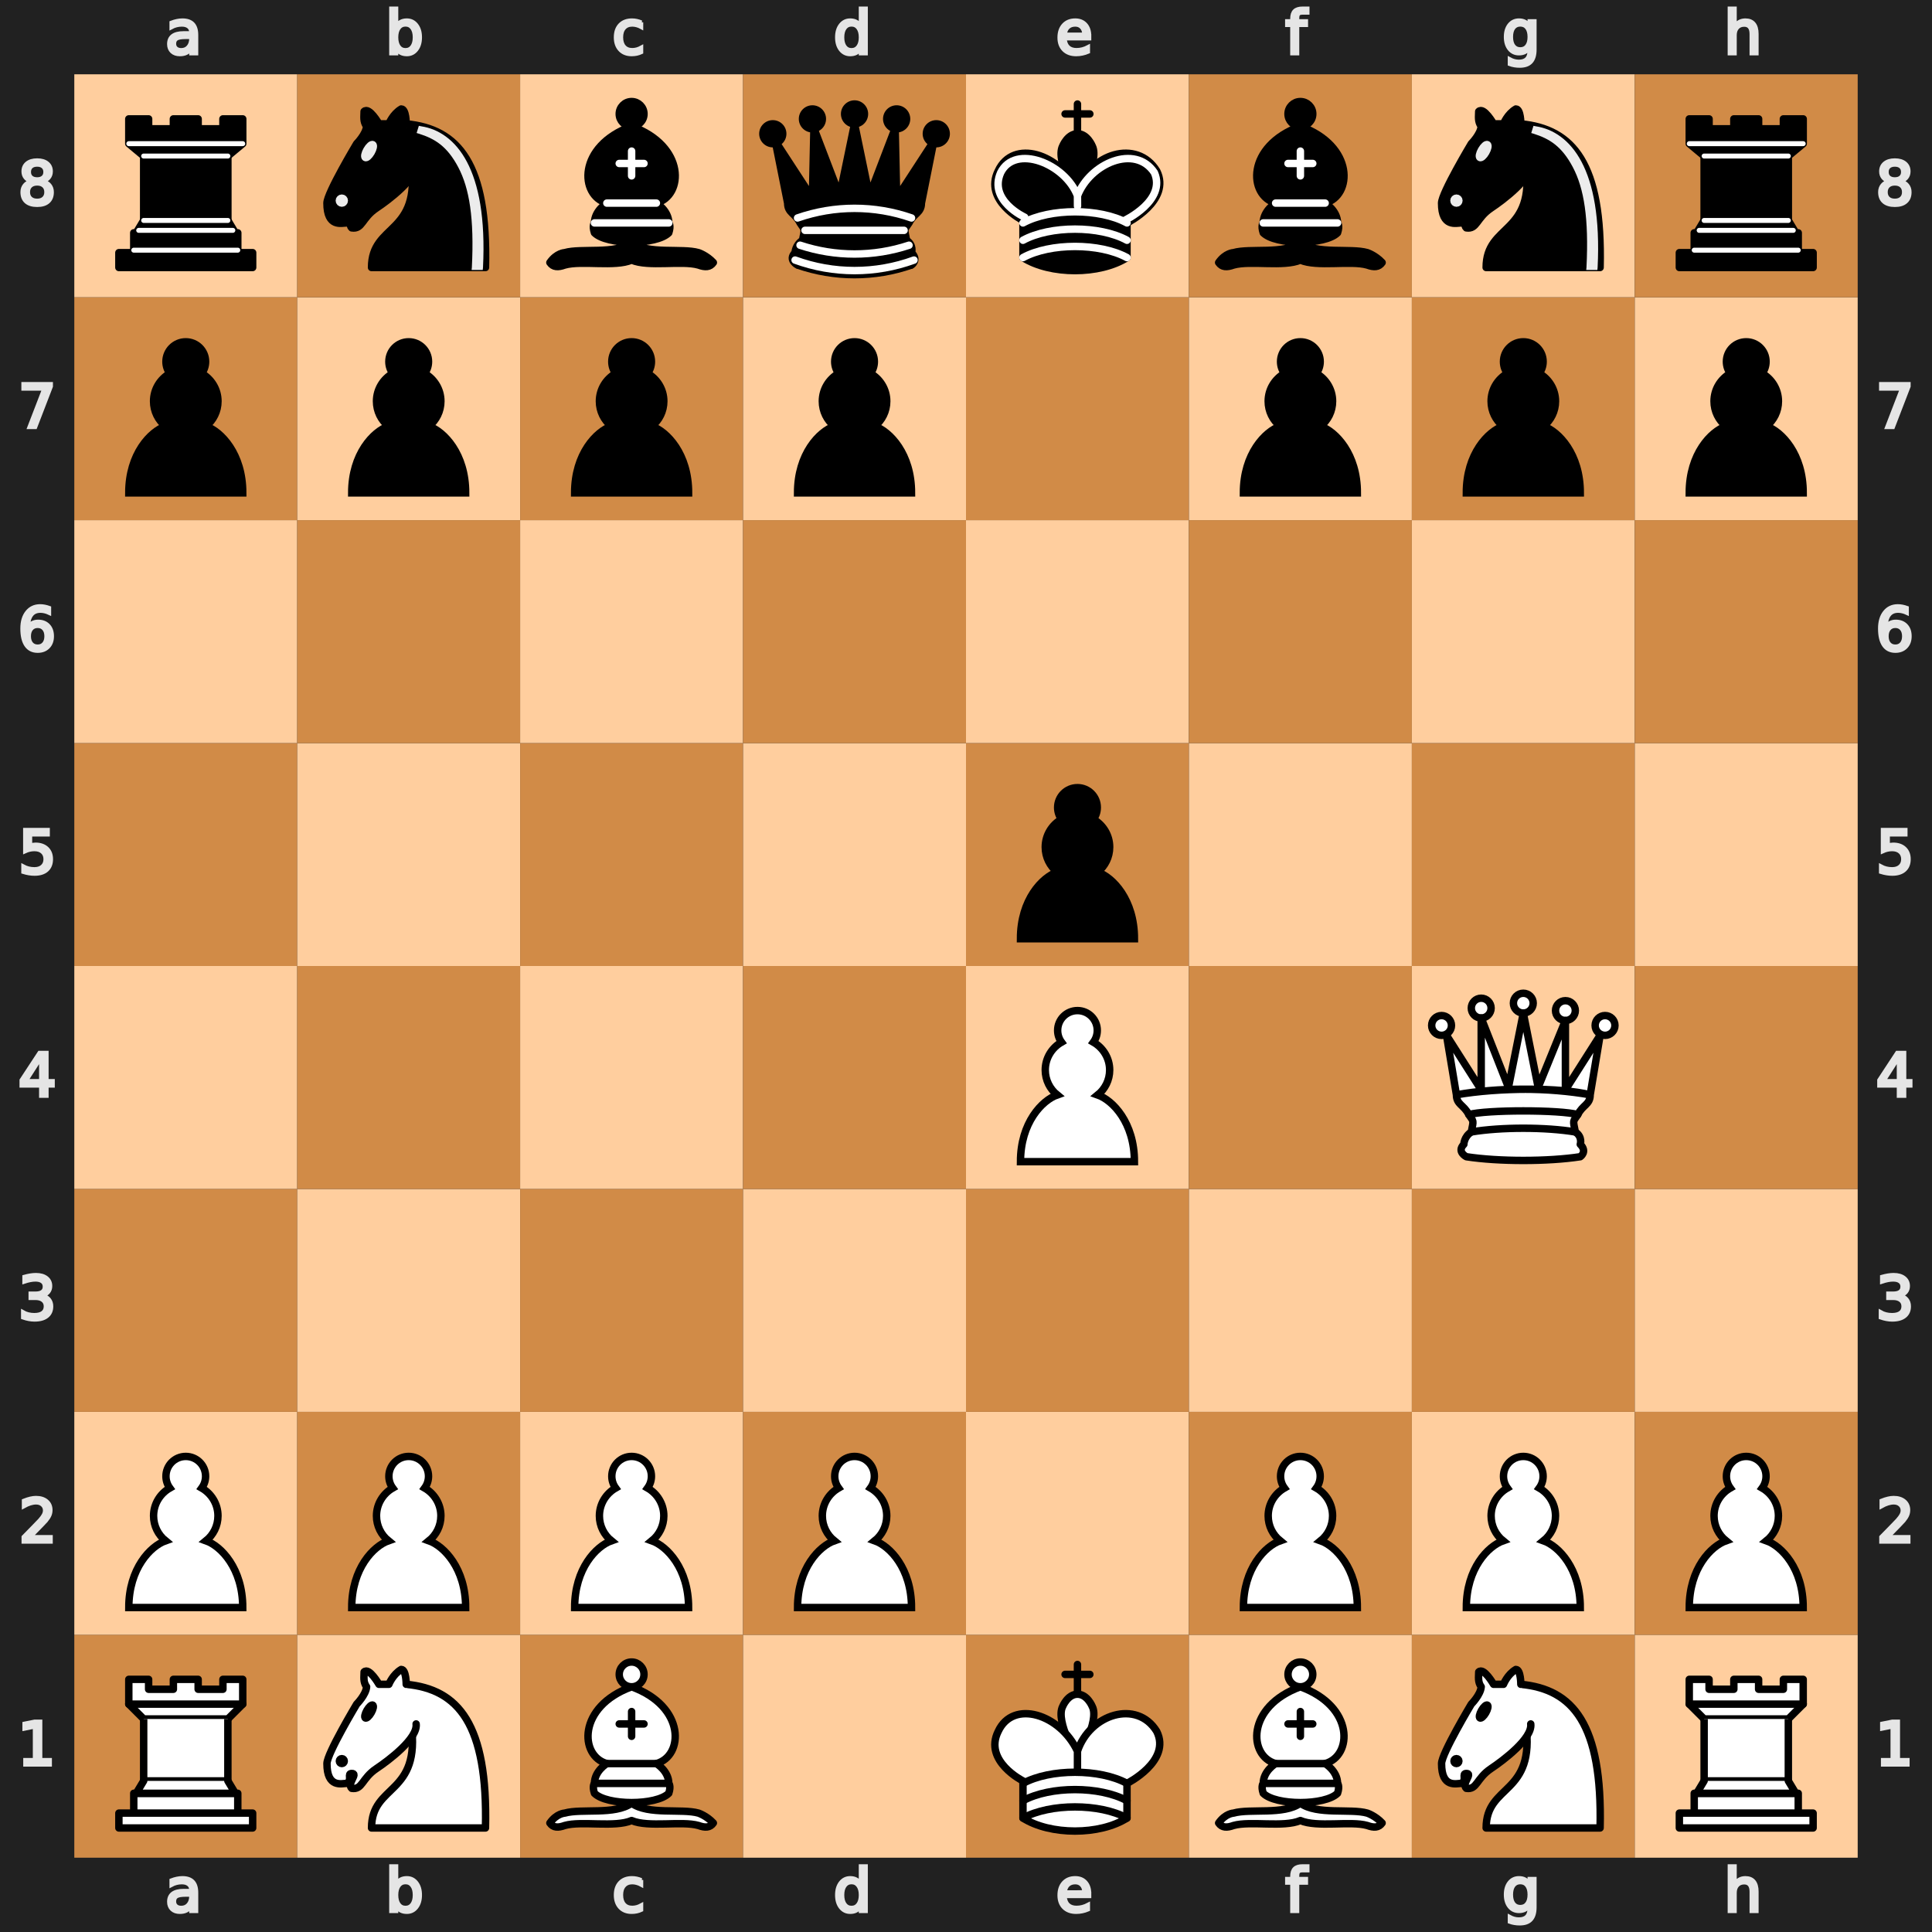
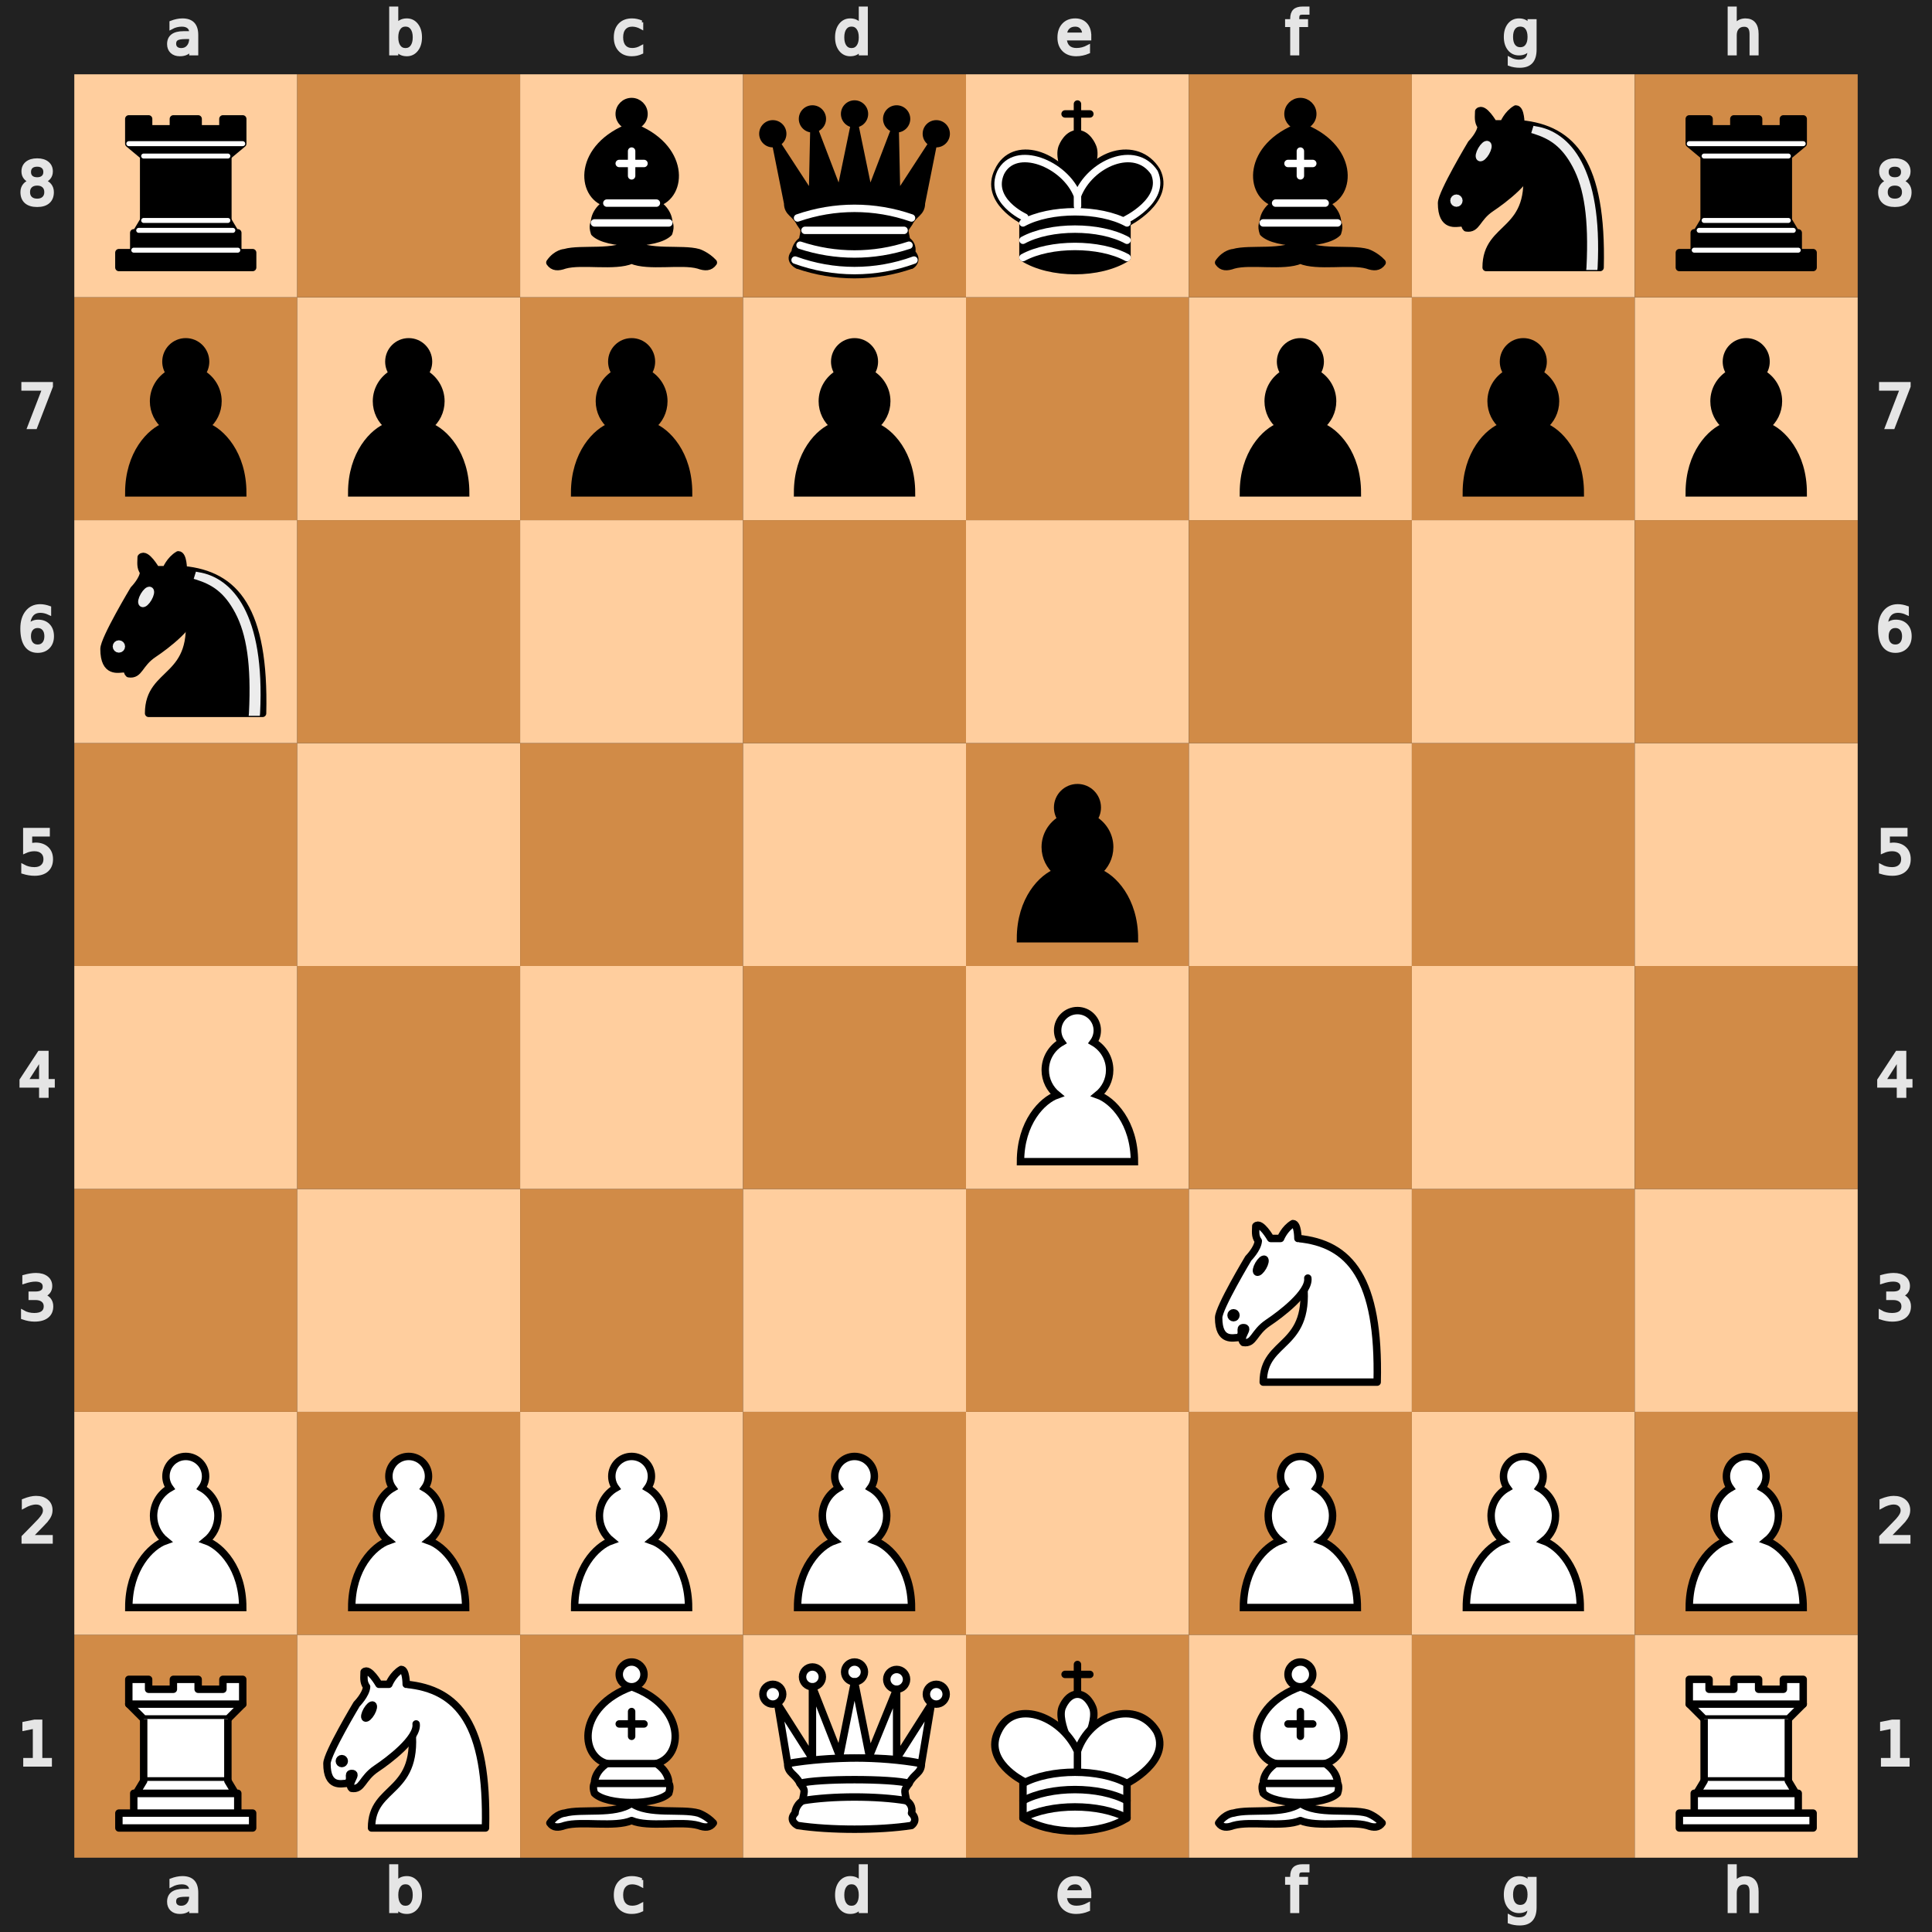
<svg xmlns="http://www.w3.org/2000/svg" xmlns:xlink="http://www.w3.org/1999/xlink" version="1.2" baseProfile="tiny" viewBox="0 0 390 390">
  <defs>
    <g id="white-pawn" class="white pawn">
      <path d="M22.5 9c-2.21 0-4 1.79-4 4 0 .89.29 1.71.78 2.38C17.33 16.5 16 18.59 16 21c0 2.03.94 3.84 2.41 5.03-3 1.06-7.41 5.55-7.41 13.47h23c0-7.92-4.41-12.41-7.41-13.47 1.47-1.19 2.41-3 2.41-5.03 0-2.41-1.33-4.5-3.28-5.62.49-.67.78-1.49.78-2.38 0-2.21-1.79-4-4-4z" fill="#fff" stroke="#000" stroke-width="1.5" stroke-linecap="round" />
    </g>
    <g id="white-knight" class="white knight" fill="none" fill-rule="evenodd" stroke="#000" stroke-width="1.5" stroke-linecap="round" stroke-linejoin="round">
      <path d="M 22,10 C 32.5,11 38.5,18 38,39 L 15,39 C 15,30 25,32.5 23,18" style="fill:#ffffff; stroke:#000000;" />
      <path d="M 24,18 C 24.38,20.91 18.45,25.37 16,27 C 13,29 13.18,31.34 11,31 C 9.958,30.06 12.41,27.96 11,28 C 10,28 11.19,29.23 10,30 C 9,30 5.997,31 6,26 C 6,24 12,14 12,14 C 12,14 13.89,12.1 14,10.5 C 13.27,9.506 13.5,8.5 13.5,7.5 C 14.5,6.5 16.5,10 16.5,10 L 18.5,10 C 18.5,10 19.28,8.008 21,7 C 22,7 22,10 22,10" style="fill:#ffffff; stroke:#000000;" />
      <path d="M 9.5 25.5 A 0.5 0.5 0 1 1 8.5,25.5 A 0.5 0.5 0 1 1 9.5 25.5 z" style="fill:#000000; stroke:#000000;" />
      <path d="M 15 15.5 A 0.5 1.5 0 1 1 14,15.5 A 0.5 1.5 0 1 1 15 15.5 z" transform="matrix(0.866,0.5,-0.5,0.866,9.693,-5.173)" style="fill:#000000; stroke:#000000;" />
    </g>
    <g id="white-bishop" class="white bishop" fill="none" fill-rule="evenodd" stroke="#000" stroke-width="1.5" stroke-linecap="round" stroke-linejoin="round">
      <g fill="#fff" stroke-linecap="butt">
        <path d="M9 36c3.39-.97 10.11.43 13.5-2 3.39 2.43 10.11 1.03 13.5 2 0 0 1.65.54 3 2-.68.97-1.65.99-3 .5-3.39-.97-10.11.46-13.5-1-3.39 1.46-10.11.03-13.5 1-1.354.49-2.323.47-3-.5 1.354-1.94 3-2 3-2zM15 32c2.5 2.5 12.5 2.5 15 0 .5-1.5 0-2 0-2 0-2.5-2.5-4-2.5-4 5.5-1.5 6-11.5-5-15.5-11 4-10.5 14-5 15.5 0 0-2.5 1.5-2.5 4 0 0-.5.5 0 2zM25 8a2.5 2.5 0 1 1-5 0 2.5 2.5 0 1 1 5 0z" />
      </g>
      <path d="M17.5 26h10M15 30h15m-7.5-14.5v5M20 18h5" stroke-linejoin="miter" />
    </g>
    <g id="white-rook" class="white rook" fill="#fff" fill-rule="evenodd" stroke="#000" stroke-width="1.5" stroke-linecap="round" stroke-linejoin="round">
      <path d="M9 39h27v-3H9v3zM12 36v-4h21v4H12zM11 14V9h4v2h5V9h5v2h5V9h4v5" stroke-linecap="butt" />
      <path d="M34 14l-3 3H14l-3-3" />
      <path d="M31 17v12.5H14V17" stroke-linecap="butt" stroke-linejoin="miter" />
      <path d="M31 29.5l1.5 2.5h-20l1.5-2.5" />
      <path d="M11 14h23" fill="none" stroke-linejoin="miter" />
    </g>
    <g id="white-queen" class="white queen" fill="#fff" fill-rule="evenodd" stroke="#000" stroke-width="1.5" stroke-linecap="round" stroke-linejoin="round">
      <path d="M8 12a2 2 0 1 1-4 0 2 2 0 1 1 4 0zM24.5 7.5a2 2 0 1 1-4 0 2 2 0 1 1 4 0zM41 12a2 2 0 1 1-4 0 2 2 0 1 1 4 0zM16 8.5a2 2 0 1 1-4 0 2 2 0 1 1 4 0zM33 9a2 2 0 1 1-4 0 2 2 0 1 1 4 0z" />
      <path d="M9 26c8.5-1.5 21-1.5 27 0l2-12-7 11V11l-5.5 13.5-3-15-3 15-5.5-14V25L7 14l2 12zM9 26c0 2 1.5 2 2.5 4 1 1.5 1 1 .5 3.5-1.5 1-1.5 2.5-1.5 2.5-1.5 1.5.5 2.5.5 2.5 6.5 1 16.5 1 23 0 0 0 1.5-1 0-2.5 0 0 .5-1.5-1-2.5-.5-2.5-.5-2 .5-3.5 1-2 2.5-2 2.5-4-8.5-1.5-18.5-1.5-27 0z" stroke-linecap="butt" />
      <path d="M11.5 30c3.5-1 18.5-1 22 0M12 33.5c6-1 15-1 21 0" fill="none" />
    </g>
    <g id="white-king" class="white king" fill="none" fill-rule="evenodd" stroke="#000" stroke-width="1.5" stroke-linecap="round" stroke-linejoin="round">
      <path d="M22.5 11.63V6M20 8h5" stroke-linejoin="miter" />
      <path d="M22.5 25s4.5-7.5 3-10.5c0 0-1-2.5-3-2.5s-3 2.5-3 2.5c-1.5 3 3 10.5 3 10.5" fill="#fff" stroke-linecap="butt" stroke-linejoin="miter" />
      <path d="M11.5 37c5.5 3.5 15.5 3.5 21 0v-7s9-4.5 6-10.5c-4-6.5-13.5-3.5-16 4V27v-3.5c-3.5-7.5-13-10.5-16-4-3 6 5 10 5 10V37z" fill="#fff" />
      <path d="M11.5 30c5.5-3 15.5-3 21 0m-21 3.5c5.5-3 15.5-3 21 0m-21 3.5c5.5-3 15.5-3 21 0" />
    </g>
    <g id="black-pawn" class="black pawn">
      <path d="M22.5 9c-2.21 0-4 1.79-4 4 0 .89.29 1.71.78 2.38C17.33 16.5 16 18.59 16 21c0 2.03.94 3.84 2.41 5.03-3 1.06-7.41 5.55-7.41 13.47h23c0-7.92-4.41-12.41-7.41-13.47 1.47-1.19 2.41-3 2.41-5.03 0-2.41-1.33-4.5-3.28-5.62.49-.67.78-1.49.78-2.38 0-2.21-1.79-4-4-4z" fill="#000" stroke="#000" stroke-width="1.5" stroke-linecap="round" />
    </g>
    <g id="black-knight" class="black knight" fill="none" fill-rule="evenodd" stroke="#000" stroke-width="1.5" stroke-linecap="round" stroke-linejoin="round">
      <path d="M 22,10 C 32.5,11 38.5,18 38,39 L 15,39 C 15,30 25,32.5 23,18" style="fill:#000000; stroke:#000000;" />
      <path d="M 24,18 C 24.38,20.91 18.45,25.37 16,27 C 13,29 13.18,31.34 11,31 C 9.958,30.06 12.41,27.96 11,28 C 10,28 11.19,29.23 10,30 C 9,30 5.997,31 6,26 C 6,24 12,14 12,14 C 12,14 13.89,12.1 14,10.5 C 13.27,9.506 13.5,8.5 13.5,7.5 C 14.5,6.5 16.5,10 16.5,10 L 18.5,10 C 18.5,10 19.28,8.008 21,7 C 22,7 22,10 22,10" style="fill:#000000; stroke:#000000;" />
      <path d="M 9.5 25.5 A 0.5 0.5 0 1 1 8.5,25.5 A 0.5 0.5 0 1 1 9.5 25.5 z" style="fill:#ececec; stroke:#ececec;" />
      <path d="M 15 15.5 A 0.5 1.5 0 1 1 14,15.5 A 0.5 1.5 0 1 1 15 15.5 z" transform="matrix(0.866,0.5,-0.5,0.866,9.693,-5.173)" style="fill:#ececec; stroke:#ececec;" />
      <path d="M 24.55,10.4 L 24.1,11.85 L 24.6,12 C 27.75,13 30.25,14.49 32.5,18.75 C 34.75,23.01 35.75,29.06 35.25,39 L 35.2,39.5 L 37.45,39.5 L 37.5,39 C 38,28.94 36.62,22.15 34.25,17.66 C 31.88,13.17 28.46,11.02 25.06,10.5 L 24.55,10.4 z " style="fill:#ececec; stroke:none;" />
    </g>
    <g id="black-bishop" class="black bishop" fill="none" fill-rule="evenodd" stroke="#000" stroke-width="1.5" stroke-linecap="round" stroke-linejoin="round">
      <path d="M9 36c3.39-.97 10.11.43 13.5-2 3.39 2.43 10.11 1.03 13.5 2 0 0 1.65.54 3 2-.68.97-1.65.99-3 .5-3.39-.97-10.11.46-13.5-1-3.39 1.46-10.11.03-13.5 1-1.354.49-2.323.47-3-.5 1.354-1.94 3-2 3-2zm6-4c2.5 2.5 12.5 2.5 15 0 .5-1.5 0-2 0-2 0-2.5-2.5-4-2.5-4 5.5-1.5 6-11.5-5-15.5-11 4-10.5 14-5 15.5 0 0-2.5 1.5-2.5 4 0 0-.5.5 0 2zM25 8a2.5 2.5 0 1 1-5 0 2.5 2.5 0 1 1 5 0z" fill="#000" stroke-linecap="butt" />
      <path d="M17.5 26h10M15 30h15m-7.5-14.5v5M20 18h5" stroke="#fff" stroke-linejoin="miter" />
    </g>
    <g id="black-rook" class="black rook" fill="#000" fill-rule="evenodd" stroke="#000" stroke-width="1.5" stroke-linecap="round" stroke-linejoin="round">
      <path d="M9 39h27v-3H9v3zM12.5 32l1.5-2.5h17l1.5 2.5h-20zM12 36v-4h21v4H12z" stroke-linecap="butt" />
      <path d="M14 29.5v-13h17v13H14z" stroke-linecap="butt" stroke-linejoin="miter" />
      <path d="M14 16.5L11 14h23l-3 2.5H14zM11 14V9h4v2h5V9h5v2h5V9h4v5H11z" stroke-linecap="butt" />
      <path d="M12 35.5h21M13 31.5h19M14 29.5h17M14 16.5h17M11 14h23" fill="none" stroke="#fff" stroke-width="1" stroke-linejoin="miter" />
    </g>
    <g id="black-queen" class="black queen" fill="#000" fill-rule="evenodd" stroke="#000" stroke-width="1.5" stroke-linecap="round" stroke-linejoin="round">
      <g fill="#000" stroke="none">
        <circle cx="6" cy="12" r="2.75" />
        <circle cx="14" cy="9" r="2.75" />
        <circle cx="22.5" cy="8" r="2.75" />
        <circle cx="31" cy="9" r="2.75" />
        <circle cx="39" cy="12" r="2.75" />
      </g>
      <path d="M9 26c8.5-1.5 21-1.5 27 0l2.5-12.5L31 25l-.3-14.1-5.2 13.6-3-14.5-3 14.5-5.2-13.6L14 25 6.5 13.5 9 26zM9 26c0 2 1.5 2 2.5 4 1 1.5 1 1 .5 3.5-1.5 1-1.5 2.5-1.5 2.5-1.5 1.5.5 2.5.5 2.5 6.5 1 16.5 1 23 0 0 0 1.5-1 0-2.5 0 0 .5-1.5-1-2.5-.5-2.5-.5-2 .5-3.5 1-2 2.5-2 2.5-4-8.5-1.5-18.5-1.5-27 0z" stroke-linecap="butt" />
      <path d="M11 38.5a35 35 1 0 0 23 0" fill="none" stroke-linecap="butt" />
      <path d="M11 29a35 35 1 0 1 23 0M12.5 31.5h20M11.5 34.5a35 35 1 0 0 22 0M10.5 37.5a35 35 1 0 0 24 0" fill="none" stroke="#fff" />
    </g>
    <g id="black-king" class="black king" fill="none" fill-rule="evenodd" stroke="#000" stroke-width="1.5" stroke-linecap="round" stroke-linejoin="round">
      <path d="M22.5 11.63V6" stroke-linejoin="miter" />
      <path d="M22.5 25s4.5-7.5 3-10.5c0 0-1-2.5-3-2.5s-3 2.5-3 2.5c-1.5 3 3 10.5 3 10.5" fill="#000" stroke-linecap="butt" stroke-linejoin="miter" />
      <path d="M11.5 37c5.5 3.5 15.5 3.5 21 0v-7s9-4.5 6-10.5c-4-6.5-13.5-3.5-16 4V27v-3.5c-3.5-7.5-13-10.5-16-4-3 6 5 10 5 10V37z" fill="#000" />
      <path d="M20 8h5" stroke-linejoin="miter" />
      <path d="M32 29.5s8.5-4 6.03-9.65C34.15 14 25 18 22.5 24.5l.01 2.1-.01-2.1C20 18 9.906 14 6.997 19.85c-2.497 5.65 4.853 9 4.853 9M11.5 30c5.5-3 15.5-3 21 0m-21 3.5c5.5-3 15.5-3 21 0m-21 3.5c5.5-3 15.5-3 21 0" stroke="#fff" />
    </g>
  </defs>
  <rect x="0" y="0" width="390" height="390" fill="#212121" />
  <g transform="translate(20, 0) scale(0.75, 0.75)" fill="#e5e5e5" stroke="#e5e5e5">
    <path d="M23.328 10.016q-1.742 0-2.414.398-.672.398-.672 1.36 0 .765.5 1.218.508.445 1.375.445 1.196 0 1.914-.843.727-.852.727-2.258v-.32zm2.867-.594v4.992h-1.437v-1.328q-.492.797-1.227 1.18-.734.375-1.797.375-1.343 0-2.14-.75-.79-.758-.79-2.024 0-1.476.985-2.226.992-.75 2.953-.75h2.016V8.75q0-.992-.656-1.531-.649-.547-1.829-.547-.75 0-1.46.18-.711.18-1.368.539V6.062q.79-.304 1.532-.453.742-.156 1.445-.156 1.898 0 2.836.984.937.985.937 2.985z" />
  </g>
  <g transform="translate(20, 375) scale(0.75, 0.75)" fill="#e5e5e5" stroke="#e5e5e5">
    <path d="M23.328 10.016q-1.742 0-2.414.398-.672.398-.672 1.36 0 .765.5 1.218.508.445 1.375.445 1.196 0 1.914-.843.727-.852.727-2.258v-.32zm2.867-.594v4.992h-1.437v-1.328q-.492.797-1.227 1.18-.734.375-1.797.375-1.343 0-2.14-.75-.79-.758-.79-2.024 0-1.476.985-2.226.992-.75 2.953-.75h2.016V8.75q0-.992-.656-1.531-.649-.547-1.829-.547-.75 0-1.46.18-.711.18-1.368.539V6.062q.79-.304 1.532-.453.742-.156 1.445-.156 1.898 0 2.836.984.937.985.937 2.985z" />
  </g>
  <g transform="translate(65, 0) scale(0.75, 0.75)" fill="#e5e5e5" stroke="#e5e5e5">
    <path d="M24.922 10.047q0-1.586-.656-2.485-.649-.906-1.79-.906-1.14 0-1.796.906-.649.899-.649 2.485 0 1.586.649 2.492.656.898 1.797.898 1.14 0 1.789-.898.656-.906.656-2.492zm-4.89-3.055q.452-.781 1.14-1.156.695-.383 1.656-.383 1.594 0 2.586 1.266 1 1.265 1 3.328 0 2.062-1 3.328-.992 1.266-2.586 1.266-.96 0-1.656-.375-.688-.383-1.14-1.164v1.312h-1.446V2.258h1.445z" />
  </g>
  <g transform="translate(65, 375) scale(0.75, 0.75)" fill="#e5e5e5" stroke="#e5e5e5">
    <path d="M24.922 10.047q0-1.586-.656-2.485-.649-.906-1.79-.906-1.14 0-1.796.906-.649.899-.649 2.485 0 1.586.649 2.492.656.898 1.797.898 1.14 0 1.789-.898.656-.906.656-2.492zm-4.89-3.055q.452-.781 1.14-1.156.695-.383 1.656-.383 1.594 0 2.586 1.266 1 1.265 1 3.328 0 2.062-1 3.328-.992 1.266-2.586 1.266-.96 0-1.656-.375-.688-.383-1.14-1.164v1.312h-1.446V2.258h1.445z" />
  </g>
  <g transform="translate(110, 0) scale(0.75, 0.75)" fill="#e5e5e5" stroke="#e5e5e5">
    <path d="M25.96 6v1.344q-.608-.336-1.226-.5-.609-.172-1.234-.172-1.398 0-2.172.89-.773.883-.773 2.485 0 1.601.773 2.492.774.883 2.172.883.625 0 1.234-.164.618-.172 1.227-.508v1.328q-.602.281-1.25.422-.64.14-1.367.14-1.977 0-3.14-1.242-1.165-1.242-1.165-3.351 0-2.14 1.172-3.367 1.18-1.227 3.227-1.227.664 0 1.296.14.633.134 1.227.407z" />
  </g>
  <g transform="translate(110, 375) scale(0.75, 0.75)" fill="#e5e5e5" stroke="#e5e5e5">
    <path d="M25.96 6v1.344q-.608-.336-1.226-.5-.609-.172-1.234-.172-1.398 0-2.172.89-.773.883-.773 2.485 0 1.601.773 2.492.774.883 2.172.883.625 0 1.234-.164.618-.172 1.227-.508v1.328q-.602.281-1.25.422-.64.14-1.367.14-1.977 0-3.14-1.242-1.165-1.242-1.165-3.351 0-2.14 1.172-3.367 1.18-1.227 3.227-1.227.664 0 1.296.14.633.134 1.227.407z" />
  </g>
  <g transform="translate(155, 0) scale(0.75, 0.75)" fill="#e5e5e5" stroke="#e5e5e5">
    <path d="M24.973 6.992V2.258h1.437v12.156h-1.437v-1.312q-.453.78-1.149 1.164-.687.375-1.656.375-1.586 0-2.586-1.266-.992-1.266-.992-3.328 0-2.063.992-3.328 1-1.266 2.586-1.266.969 0 1.656.383.696.375 1.149 1.156zm-4.899 3.055q0 1.586.649 2.492.656.898 1.797.898 1.14 0 1.796-.898.657-.906.657-2.492 0-1.586-.657-2.485-.656-.906-1.796-.906-1.141 0-1.797.906-.649.899-.649 2.485z" />
  </g>
  <g transform="translate(155, 375) scale(0.75, 0.75)" fill="#e5e5e5" stroke="#e5e5e5">
    <path d="M24.973 6.992V2.258h1.437v12.156h-1.437v-1.312q-.453.78-1.149 1.164-.687.375-1.656.375-1.586 0-2.586-1.266-.992-1.266-.992-3.328 0-2.063.992-3.328 1-1.266 2.586-1.266.969 0 1.656.383.696.375 1.149 1.156zm-4.899 3.055q0 1.586.649 2.492.656.898 1.797.898 1.14 0 1.796-.898.657-.906.657-2.492 0-1.586-.657-2.485-.656-.906-1.796-.906-1.141 0-1.797.906-.649.899-.649 2.485z" />
  </g>
  <g transform="translate(200, 0) scale(0.75, 0.75)" fill="#e5e5e5" stroke="#e5e5e5">
    <path d="M26.555 9.68v.703h-6.61q.094 1.484.89 2.265.806.774 2.235.774.828 0 1.602-.203.781-.203 1.547-.61v1.36q-.774.328-1.586.5-.813.172-1.649.172-2.093 0-3.32-1.22-1.219-1.218-1.219-3.296 0-2.148 1.157-3.406 1.164-1.266 3.132-1.266 1.766 0 2.79 1.14 1.03 1.134 1.03 3.087zm-1.438-.422q-.015-1.18-.664-1.883-.64-.703-1.703-.703-1.203 0-1.93.68-.718.68-.828 1.914z" />
  </g>
  <g transform="translate(200, 375) scale(0.75, 0.75)" fill="#e5e5e5" stroke="#e5e5e5">
    <path d="M26.555 9.68v.703h-6.61q.094 1.484.89 2.265.806.774 2.235.774.828 0 1.602-.203.781-.203 1.547-.61v1.36q-.774.328-1.586.5-.813.172-1.649.172-2.093 0-3.32-1.22-1.219-1.218-1.219-3.296 0-2.148 1.157-3.406 1.164-1.266 3.132-1.266 1.766 0 2.79 1.14 1.03 1.134 1.03 3.087zm-1.438-.422q-.015-1.18-.664-1.883-.64-.703-1.703-.703-1.203 0-1.93.68-.718.68-.828 1.914z" />
  </g>
  <g transform="translate(245, 0) scale(0.75, 0.75)" fill="#e5e5e5" stroke="#e5e5e5">
    <path d="M25.285 2.258v1.195H23.91q-.773 0-1.078.313-.297.312-.297 1.125v.773h2.367v1.117h-2.367v7.633H21.09V6.781h-1.375V5.664h1.375v-.61q0-1.46.68-2.124.68-.672 2.156-.672z" />
  </g>
  <g transform="translate(245, 375) scale(0.75, 0.75)" fill="#e5e5e5" stroke="#e5e5e5">
    <path d="M25.285 2.258v1.195H23.91q-.773 0-1.078.313-.297.312-.297 1.125v.773h2.367v1.117h-2.367v7.633H21.09V6.781h-1.375V5.664h1.375v-.61q0-1.46.68-2.124.68-.672 2.156-.672z" />
  </g>
  <g transform="translate(290, 0) scale(0.75, 0.75)" fill="#e5e5e5" stroke="#e5e5e5">
    <path d="M24.973 9.937q0-1.562-.649-2.421-.64-.86-1.804-.86-1.157 0-1.805.86-.64.859-.64 2.421 0 1.555.64 2.415.648.859 1.805.859 1.164 0 1.804-.86.649-.859.649-2.414zm1.437 3.391q0 2.234-.992 3.32-.992 1.094-3.04 1.094-.757 0-1.429-.117-.672-.11-1.304-.344v-1.398q.632.344 1.25.508.617.164 1.257.164 1.414 0 2.118-.743.703-.734.703-2.226v-.711q-.446.773-1.141 1.156-.695.383-1.664.383-1.61 0-2.594-1.227-.984-1.226-.984-3.25 0-2.03.984-3.257.985-1.227 2.594-1.227.969 0 1.664.383t1.14 1.156V5.664h1.438z" />
  </g>
  <g transform="translate(290, 375) scale(0.75, 0.75)" fill="#e5e5e5" stroke="#e5e5e5">
    <path d="M24.973 9.937q0-1.562-.649-2.421-.64-.86-1.804-.86-1.157 0-1.805.86-.64.859-.64 2.421 0 1.555.64 2.415.648.859 1.805.859 1.164 0 1.804-.86.649-.859.649-2.414zm1.437 3.391q0 2.234-.992 3.32-.992 1.094-3.04 1.094-.757 0-1.429-.117-.672-.11-1.304-.344v-1.398q.632.344 1.25.508.617.164 1.257.164 1.414 0 2.118-.743.703-.734.703-2.226v-.711q-.446.773-1.141 1.156-.695.383-1.664.383-1.61 0-2.594-1.227-.984-1.226-.984-3.25 0-2.03.984-3.257.985-1.227 2.594-1.227.969 0 1.664.383t1.14 1.156V5.664h1.438z" />
  </g>
  <g transform="translate(335, 0) scale(0.75, 0.75)" fill="#e5e5e5" stroke="#e5e5e5">
    <path d="M26.164 9.133v5.281h-1.437V9.18q0-1.243-.485-1.86-.484-.617-1.453-.617-1.164 0-1.836.742-.672.742-.672 2.024v4.945h-1.445V2.258h1.445v4.765q.516-.789 1.211-1.18.703-.39 1.617-.39 1.508 0 2.282.938.773.93.773 2.742z" />
  </g>
  <g transform="translate(335, 375) scale(0.75, 0.75)" fill="#e5e5e5" stroke="#e5e5e5">
    <path d="M26.164 9.133v5.281h-1.437V9.18q0-1.243-.485-1.86-.484-.617-1.453-.617-1.164 0-1.836.742-.672.742-.672 2.024v4.945h-1.445V2.258h1.445v4.765q.516-.789 1.211-1.18.703-.39 1.617-.39 1.508 0 2.282.938.773.93.773 2.742z" />
  </g>
  <g transform="translate(0, 335) scale(0.75, 0.75)" fill="#e5e5e5" stroke="#e5e5e5">
    <path d="M6.754 26.996h2.578v-8.898l-2.805.562v-1.437l2.79-.563h1.578v10.336h2.578v1.328h-6.72z" />
  </g>
  <g transform="translate(375, 335) scale(0.75, 0.75)" fill="#e5e5e5" stroke="#e5e5e5">
    <path d="M6.754 26.996h2.578v-8.898l-2.805.562v-1.437l2.79-.563h1.578v10.336h2.578v1.328h-6.72z" />
  </g>
  <g transform="translate(0, 290) scale(0.75, 0.75)" fill="#e5e5e5" stroke="#e5e5e5">
    <path d="M8.195 26.996h5.508v1.328H6.297v-1.328q.898-.93 2.445-2.492 1.555-1.57 1.953-2.024.758-.851 1.055-1.437.305-.594.305-1.164 0-.93-.657-1.516-.648-.586-1.695-.586-.742 0-1.57.258-.82.258-1.758.781v-1.593q.953-.383 1.781-.578.828-.196 1.516-.196 1.812 0 2.89.906 1.079.907 1.079 2.422 0 .72-.274 1.368-.265.64-.976 1.515-.196.227-1.243 1.313-1.046 1.078-2.953 3.023z" />
  </g>
  <g transform="translate(375, 290) scale(0.75, 0.75)" fill="#e5e5e5" stroke="#e5e5e5">
    <path d="M8.195 26.996h5.508v1.328H6.297v-1.328q.898-.93 2.445-2.492 1.555-1.57 1.953-2.024.758-.851 1.055-1.437.305-.594.305-1.164 0-.93-.657-1.516-.648-.586-1.695-.586-.742 0-1.57.258-.82.258-1.758.781v-1.593q.953-.383 1.781-.578.828-.196 1.516-.196 1.812 0 2.89.906 1.079.907 1.079 2.422 0 .72-.274 1.368-.265.64-.976 1.515-.196.227-1.243 1.313-1.046 1.078-2.953 3.023z" />
  </g>
  <g transform="translate(0, 245) scale(0.75, 0.75)" fill="#e5e5e5" stroke="#e5e5e5">
    <path d="M11.434 22.035q1.132.242 1.765 1.008.64.766.64 1.89 0 1.727-1.187 2.672-1.187.946-3.375.946-.734 0-1.515-.149-.774-.14-1.602-.43V26.45q.656.383 1.438.578.78.196 1.632.196 1.485 0 2.258-.586.782-.586.782-1.703 0-1.032-.727-1.61-.719-.586-2.008-.586h-1.36v-1.297h1.423q1.164 0 1.78-.46.618-.47.618-1.344 0-.899-.64-1.375-.633-.485-1.82-.485-.65 0-1.391.141-.743.14-1.633.437V16.95q.898-.25 1.68-.375.788-.125 1.484-.125 1.797 0 2.844.82 1.046.813 1.046 2.204 0 .968-.554 1.64-.555.664-1.578.922z" />
  </g>
  <g transform="translate(375, 245) scale(0.75, 0.75)" fill="#e5e5e5" stroke="#e5e5e5">
    <path d="M11.434 22.035q1.132.242 1.765 1.008.64.766.64 1.89 0 1.727-1.187 2.672-1.187.946-3.375.946-.734 0-1.515-.149-.774-.14-1.602-.43V26.45q.656.383 1.438.578.78.196 1.632.196 1.485 0 2.258-.586.782-.586.782-1.703 0-1.032-.727-1.61-.719-.586-2.008-.586h-1.36v-1.297h1.423q1.164 0 1.78-.46.618-.47.618-1.344 0-.899-.64-1.375-.633-.485-1.82-.485-.65 0-1.391.141-.743.14-1.633.437V16.95q.898-.25 1.68-.375.788-.125 1.484-.125 1.797 0 2.844.82 1.046.813 1.046 2.204 0 .968-.554 1.64-.555.664-1.578.922z" />
  </g>
  <g transform="translate(0, 200) scale(0.75, 0.75)" fill="#e5e5e5" stroke="#e5e5e5">
    <path d="M11.016 18.035L7.03 24.262h3.985zm-.414-1.375h1.984v7.602h1.664v1.312h-1.664v2.75h-1.57v-2.75H5.75v-1.523z" />
  </g>
  <g transform="translate(375, 200) scale(0.75, 0.75)" fill="#e5e5e5" stroke="#e5e5e5">
    <path d="M11.016 18.035L7.03 24.262h3.985zm-.414-1.375h1.984v7.602h1.664v1.312h-1.664v2.75h-1.57v-2.75H5.75v-1.523z" />
  </g>
  <g transform="translate(0, 155) scale(0.75, 0.75)" fill="#e5e5e5" stroke="#e5e5e5">
    <path d="M6.719 16.66h6.195v1.328h-4.75v2.86q.344-.118.688-.172.343-.063.687-.063 1.953 0 3.094 1.07 1.14 1.07 1.14 2.899 0 1.883-1.171 2.93-1.172 1.039-3.305 1.039-.735 0-1.5-.125-.758-.125-1.57-.375v-1.586q.703.383 1.453.57.75.188 1.586.188 1.351 0 2.14-.711.79-.711.79-1.93 0-1.219-.79-1.93-.789-.71-2.14-.71-.633 0-1.266.14-.625.14-1.281.438z" />
  </g>
  <g transform="translate(375, 155) scale(0.75, 0.75)" fill="#e5e5e5" stroke="#e5e5e5">
    <path d="M6.719 16.66h6.195v1.328h-4.75v2.86q.344-.118.688-.172.343-.063.687-.063 1.953 0 3.094 1.07 1.14 1.07 1.14 2.899 0 1.883-1.171 2.93-1.172 1.039-3.305 1.039-.735 0-1.5-.125-.758-.125-1.57-.375v-1.586q.703.383 1.453.57.75.188 1.586.188 1.351 0 2.14-.711.79-.711.79-1.93 0-1.219-.79-1.93-.789-.71-2.14-.71-.633 0-1.266.14-.625.14-1.281.438z" />
  </g>
  <g transform="translate(0, 110) scale(0.75, 0.75)" fill="#e5e5e5" stroke="#e5e5e5">
    <path d="M10.137 21.863q-1.063 0-1.688.727-.617.726-.617 1.992 0 1.258.617 1.992.625.727 1.688.727 1.062 0 1.68-.727.624-.734.624-1.992 0-1.266-.625-1.992-.617-.727-1.68-.727zm3.133-4.945v1.437q-.594-.28-1.204-.43-.601-.148-1.195-.148-1.562 0-2.39 1.055-.82 1.055-.938 3.188.46-.68 1.156-1.04.696-.367 1.531-.367 1.758 0 2.774 1.07 1.023 1.063 1.023 2.899 0 1.797-1.062 2.883-1.063 1.086-2.828 1.086-2.024 0-3.094-1.547-1.07-1.555-1.07-4.5 0-2.766 1.312-4.406 1.313-1.649 3.524-1.649.593 0 1.195.117.61.118 1.266.352z" />
  </g>
  <g transform="translate(375, 110) scale(0.75, 0.75)" fill="#e5e5e5" stroke="#e5e5e5">
    <path d="M10.137 21.863q-1.063 0-1.688.727-.617.726-.617 1.992 0 1.258.617 1.992.625.727 1.688.727 1.062 0 1.68-.727.624-.734.624-1.992 0-1.266-.625-1.992-.617-.727-1.68-.727zm3.133-4.945v1.437q-.594-.28-1.204-.43-.601-.148-1.195-.148-1.562 0-2.39 1.055-.82 1.055-.938 3.188.46-.68 1.156-1.04.696-.367 1.531-.367 1.758 0 2.774 1.07 1.023 1.063 1.023 2.899 0 1.797-1.062 2.883-1.063 1.086-2.828 1.086-2.024 0-3.094-1.547-1.07-1.555-1.07-4.5 0-2.766 1.312-4.406 1.313-1.649 3.524-1.649.593 0 1.195.117.61.118 1.266.352z" />
  </g>
  <g transform="translate(0, 65) scale(0.75, 0.75)" fill="#e5e5e5" stroke="#e5e5e5">
    <path d="M6.25 16.66h7.5v.672L9.516 28.324H7.867l3.985-10.336H6.25z" />
  </g>
  <g transform="translate(375, 65) scale(0.75, 0.75)" fill="#e5e5e5" stroke="#e5e5e5">
    <path d="M6.25 16.66h7.5v.672L9.516 28.324H7.867l3.985-10.336H6.25z" />
  </g>
  <g transform="translate(0, 20) scale(0.75, 0.75)" fill="#e5e5e5" stroke="#e5e5e5">
    <path d="M10 22.785q-1.125 0-1.773.602-.641.601-.641 1.656t.64 1.656q.649.602 1.774.602t1.773-.602q.649-.61.649-1.656 0-1.055-.649-1.656-.64-.602-1.773-.602zm-1.578-.672q-1.016-.25-1.586-.945-.563-.695-.563-1.695 0-1.399.993-2.211 1-.813 2.734-.813 1.742 0 2.734.813.993.812.993 2.21 0 1-.57 1.696-.563.695-1.571.945 1.14.266 1.773 1.04.641.773.641 1.89 0 1.695-1.04 2.602-1.03.906-2.96.906t-2.969-.906Q6 26.738 6 25.043q0-1.117.64-1.89.641-.774 1.782-1.04zm-.578-2.492q0 .906.562 1.414.57.508 1.594.508 1.016 0 1.586-.508.578-.508.578-1.414 0-.906-.578-1.414-.57-.508-1.586-.508-1.023 0-1.594.508-.562.508-.562 1.414z" />
  </g>
  <g transform="translate(375, 20) scale(0.75, 0.75)" fill="#e5e5e5" stroke="#e5e5e5">
    <path d="M10 22.785q-1.125 0-1.773.602-.641.601-.641 1.656t.64 1.656q.649.602 1.774.602t1.773-.602q.649-.61.649-1.656 0-1.055-.649-1.656-.64-.602-1.773-.602zm-1.578-.672q-1.016-.25-1.586-.945-.563-.695-.563-1.695 0-1.399.993-2.211 1-.813 2.734-.813 1.742 0 2.734.813.993.812.993 2.21 0 1-.57 1.696-.563.695-1.571.945 1.14.266 1.773 1.04.641.773.641 1.89 0 1.695-1.04 2.602-1.03.906-2.96.906t-2.969-.906Q6 26.738 6 25.043q0-1.117.64-1.89.641-.774 1.782-1.04zm-.578-2.492q0 .906.562 1.414.57.508 1.594.508 1.016 0 1.586-.508.578-.508.578-1.414 0-.906-.578-1.414-.57-.508-1.586-.508-1.023 0-1.594.508-.562.508-.562 1.414z" />
  </g>
  <rect x="15" y="330" width="45" height="45" class="square dark a1" stroke="none" fill="#d18b47" />
  <rect x="60" y="330" width="45" height="45" class="square light b1" stroke="none" fill="#ffce9e" />
  <rect x="105" y="330" width="45" height="45" class="square dark c1" stroke="none" fill="#d18b47" />
  <rect x="150" y="330" width="45" height="45" class="square light d1" stroke="none" fill="#ffce9e" />
  <rect x="195" y="330" width="45" height="45" class="square dark e1" stroke="none" fill="#d18b47" />
  <rect x="240" y="330" width="45" height="45" class="square light f1" stroke="none" fill="#ffce9e" />
  <rect x="285" y="330" width="45" height="45" class="square dark g1" stroke="none" fill="#d18b47" />
  <rect x="330" y="330" width="45" height="45" class="square light h1" stroke="none" fill="#ffce9e" />
  <rect x="15" y="285" width="45" height="45" class="square light a2" stroke="none" fill="#ffce9e" />
  <rect x="60" y="285" width="45" height="45" class="square dark b2" stroke="none" fill="#d18b47" />
  <rect x="105" y="285" width="45" height="45" class="square light c2" stroke="none" fill="#ffce9e" />
  <rect x="150" y="285" width="45" height="45" class="square dark d2" stroke="none" fill="#d18b47" />
  <rect x="195" y="285" width="45" height="45" class="square light e2" stroke="none" fill="#ffce9e" />
  <rect x="240" y="285" width="45" height="45" class="square dark f2" stroke="none" fill="#d18b47" />
  <rect x="285" y="285" width="45" height="45" class="square light g2" stroke="none" fill="#ffce9e" />
  <rect x="330" y="285" width="45" height="45" class="square dark h2" stroke="none" fill="#d18b47" />
  <rect x="15" y="240" width="45" height="45" class="square dark a3" stroke="none" fill="#d18b47" />
  <rect x="60" y="240" width="45" height="45" class="square light b3" stroke="none" fill="#ffce9e" />
  <rect x="105" y="240" width="45" height="45" class="square dark c3" stroke="none" fill="#d18b47" />
  <rect x="150" y="240" width="45" height="45" class="square light d3" stroke="none" fill="#ffce9e" />
  <rect x="195" y="240" width="45" height="45" class="square dark e3" stroke="none" fill="#d18b47" />
  <rect x="240" y="240" width="45" height="45" class="square light f3" stroke="none" fill="#ffce9e" />
  <rect x="285" y="240" width="45" height="45" class="square dark g3" stroke="none" fill="#d18b47" />
  <rect x="330" y="240" width="45" height="45" class="square light h3" stroke="none" fill="#ffce9e" />
  <rect x="15" y="195" width="45" height="45" class="square light a4" stroke="none" fill="#ffce9e" />
  <rect x="60" y="195" width="45" height="45" class="square dark b4" stroke="none" fill="#d18b47" />
  <rect x="105" y="195" width="45" height="45" class="square light c4" stroke="none" fill="#ffce9e" />
  <rect x="150" y="195" width="45" height="45" class="square dark d4" stroke="none" fill="#d18b47" />
  <rect x="195" y="195" width="45" height="45" class="square light e4" stroke="none" fill="#ffce9e" />
  <rect x="240" y="195" width="45" height="45" class="square dark f4" stroke="none" fill="#d18b47" />
  <rect x="285" y="195" width="45" height="45" class="square light g4" stroke="none" fill="#ffce9e" />
  <rect x="330" y="195" width="45" height="45" class="square dark h4" stroke="none" fill="#d18b47" />
  <rect x="15" y="150" width="45" height="45" class="square dark a5" stroke="none" fill="#d18b47" />
  <rect x="60" y="150" width="45" height="45" class="square light b5" stroke="none" fill="#ffce9e" />
  <rect x="105" y="150" width="45" height="45" class="square dark c5" stroke="none" fill="#d18b47" />
  <rect x="150" y="150" width="45" height="45" class="square light d5" stroke="none" fill="#ffce9e" />
  <rect x="195" y="150" width="45" height="45" class="square dark e5" stroke="none" fill="#d18b47" />
  <rect x="240" y="150" width="45" height="45" class="square light f5" stroke="none" fill="#ffce9e" />
  <rect x="285" y="150" width="45" height="45" class="square dark g5" stroke="none" fill="#d18b47" />
  <rect x="330" y="150" width="45" height="45" class="square light h5" stroke="none" fill="#ffce9e" />
  <rect x="15" y="105" width="45" height="45" class="square light a6" stroke="none" fill="#ffce9e" />
  <rect x="60" y="105" width="45" height="45" class="square dark b6" stroke="none" fill="#d18b47" />
  <rect x="105" y="105" width="45" height="45" class="square light c6" stroke="none" fill="#ffce9e" />
  <rect x="150" y="105" width="45" height="45" class="square dark d6" stroke="none" fill="#d18b47" />
  <rect x="195" y="105" width="45" height="45" class="square light e6" stroke="none" fill="#ffce9e" />
  <rect x="240" y="105" width="45" height="45" class="square dark f6" stroke="none" fill="#d18b47" />
  <rect x="285" y="105" width="45" height="45" class="square light g6" stroke="none" fill="#ffce9e" />
  <rect x="330" y="105" width="45" height="45" class="square dark h6" stroke="none" fill="#d18b47" />
  <rect x="15" y="60" width="45" height="45" class="square dark a7" stroke="none" fill="#d18b47" />
  <rect x="60" y="60" width="45" height="45" class="square light b7" stroke="none" fill="#ffce9e" />
  <rect x="105" y="60" width="45" height="45" class="square dark c7" stroke="none" fill="#d18b47" />
  <rect x="150" y="60" width="45" height="45" class="square light d7" stroke="none" fill="#ffce9e" />
  <rect x="195" y="60" width="45" height="45" class="square dark e7" stroke="none" fill="#d18b47" />
  <rect x="240" y="60" width="45" height="45" class="square light f7" stroke="none" fill="#ffce9e" />
  <rect x="285" y="60" width="45" height="45" class="square dark g7" stroke="none" fill="#d18b47" />
  <rect x="330" y="60" width="45" height="45" class="square light h7" stroke="none" fill="#ffce9e" />
  <rect x="15" y="15" width="45" height="45" class="square light a8" stroke="none" fill="#ffce9e" />
  <rect x="60" y="15" width="45" height="45" class="square dark b8" stroke="none" fill="#d18b47" />
  <rect x="105" y="15" width="45" height="45" class="square light c8" stroke="none" fill="#ffce9e" />
  <rect x="150" y="15" width="45" height="45" class="square dark d8" stroke="none" fill="#d18b47" />
  <rect x="195" y="15" width="45" height="45" class="square light e8" stroke="none" fill="#ffce9e" />
  <rect x="240" y="15" width="45" height="45" class="square dark f8" stroke="none" fill="#d18b47" />
  <rect x="285" y="15" width="45" height="45" class="square light g8" stroke="none" fill="#ffce9e" />
  <rect x="330" y="15" width="45" height="45" class="square dark h8" stroke="none" fill="#d18b47" />
  <use href="#white-rook" xlink:href="#white-rook" transform="translate(15, 330)" />
  <use href="#white-knight" xlink:href="#white-knight" transform="translate(60, 330)" />
  <use href="#white-bishop" xlink:href="#white-bishop" transform="translate(105, 330)" />
+   <use href="#white-queen" xlink:href="#white-queen" transform="translate(150, 330)" />
  <use href="#white-king" xlink:href="#white-king" transform="translate(195, 330)" />
  <use href="#white-bishop" xlink:href="#white-bishop" transform="translate(240, 330)" />
-   <use href="#white-knight" xlink:href="#white-knight" transform="translate(285, 330)" />
  <use href="#white-rook" xlink:href="#white-rook" transform="translate(330, 330)" />
  <use href="#white-pawn" xlink:href="#white-pawn" transform="translate(15, 285)" />
  <use href="#white-pawn" xlink:href="#white-pawn" transform="translate(60, 285)" />
  <use href="#white-pawn" xlink:href="#white-pawn" transform="translate(105, 285)" />
  <use href="#white-pawn" xlink:href="#white-pawn" transform="translate(150, 285)" />
  <use href="#white-pawn" xlink:href="#white-pawn" transform="translate(240, 285)" />
  <use href="#white-pawn" xlink:href="#white-pawn" transform="translate(285, 285)" />
  <use href="#white-pawn" xlink:href="#white-pawn" transform="translate(330, 285)" />
+   <use href="#white-knight" xlink:href="#white-knight" transform="translate(240, 240)" />
  <use href="#white-pawn" xlink:href="#white-pawn" transform="translate(195, 195)" />
-   <use href="#white-queen" xlink:href="#white-queen" transform="translate(285, 195)" />
  <use href="#black-pawn" xlink:href="#black-pawn" transform="translate(195, 150)" />
+   <use href="#black-knight" xlink:href="#black-knight" transform="translate(15, 105)" />
  <use href="#black-pawn" xlink:href="#black-pawn" transform="translate(15, 60)" />
  <use href="#black-pawn" xlink:href="#black-pawn" transform="translate(60, 60)" />
  <use href="#black-pawn" xlink:href="#black-pawn" transform="translate(105, 60)" />
  <use href="#black-pawn" xlink:href="#black-pawn" transform="translate(150, 60)" />
  <use href="#black-pawn" xlink:href="#black-pawn" transform="translate(240, 60)" />
  <use href="#black-pawn" xlink:href="#black-pawn" transform="translate(285, 60)" />
  <use href="#black-pawn" xlink:href="#black-pawn" transform="translate(330, 60)" />
  <use href="#black-rook" xlink:href="#black-rook" transform="translate(15, 15)" />
-   <use href="#black-knight" xlink:href="#black-knight" transform="translate(60, 15)" />
  <use href="#black-bishop" xlink:href="#black-bishop" transform="translate(105, 15)" />
  <use href="#black-queen" xlink:href="#black-queen" transform="translate(150, 15)" />
  <use href="#black-king" xlink:href="#black-king" transform="translate(195, 15)" />
  <use href="#black-bishop" xlink:href="#black-bishop" transform="translate(240, 15)" />
  <use href="#black-knight" xlink:href="#black-knight" transform="translate(285, 15)" />
  <use href="#black-rook" xlink:href="#black-rook" transform="translate(330, 15)" />
</svg>
